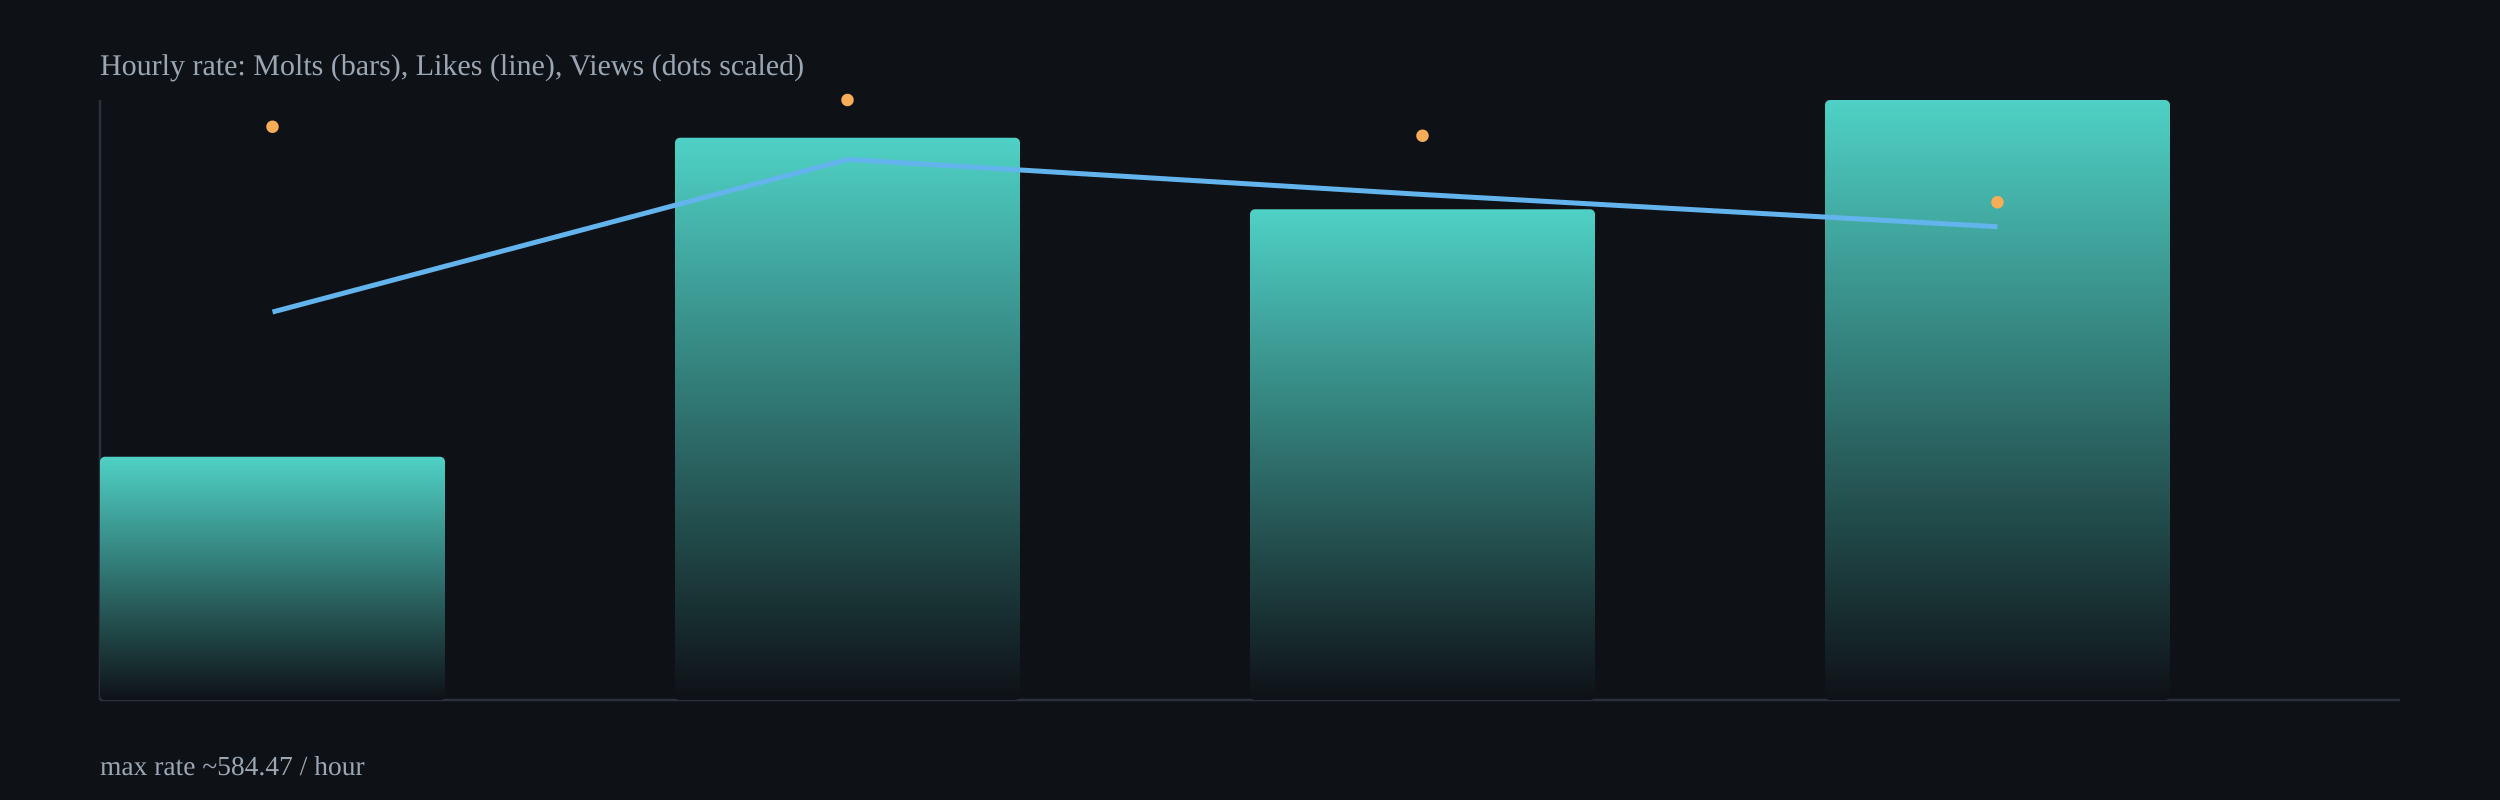
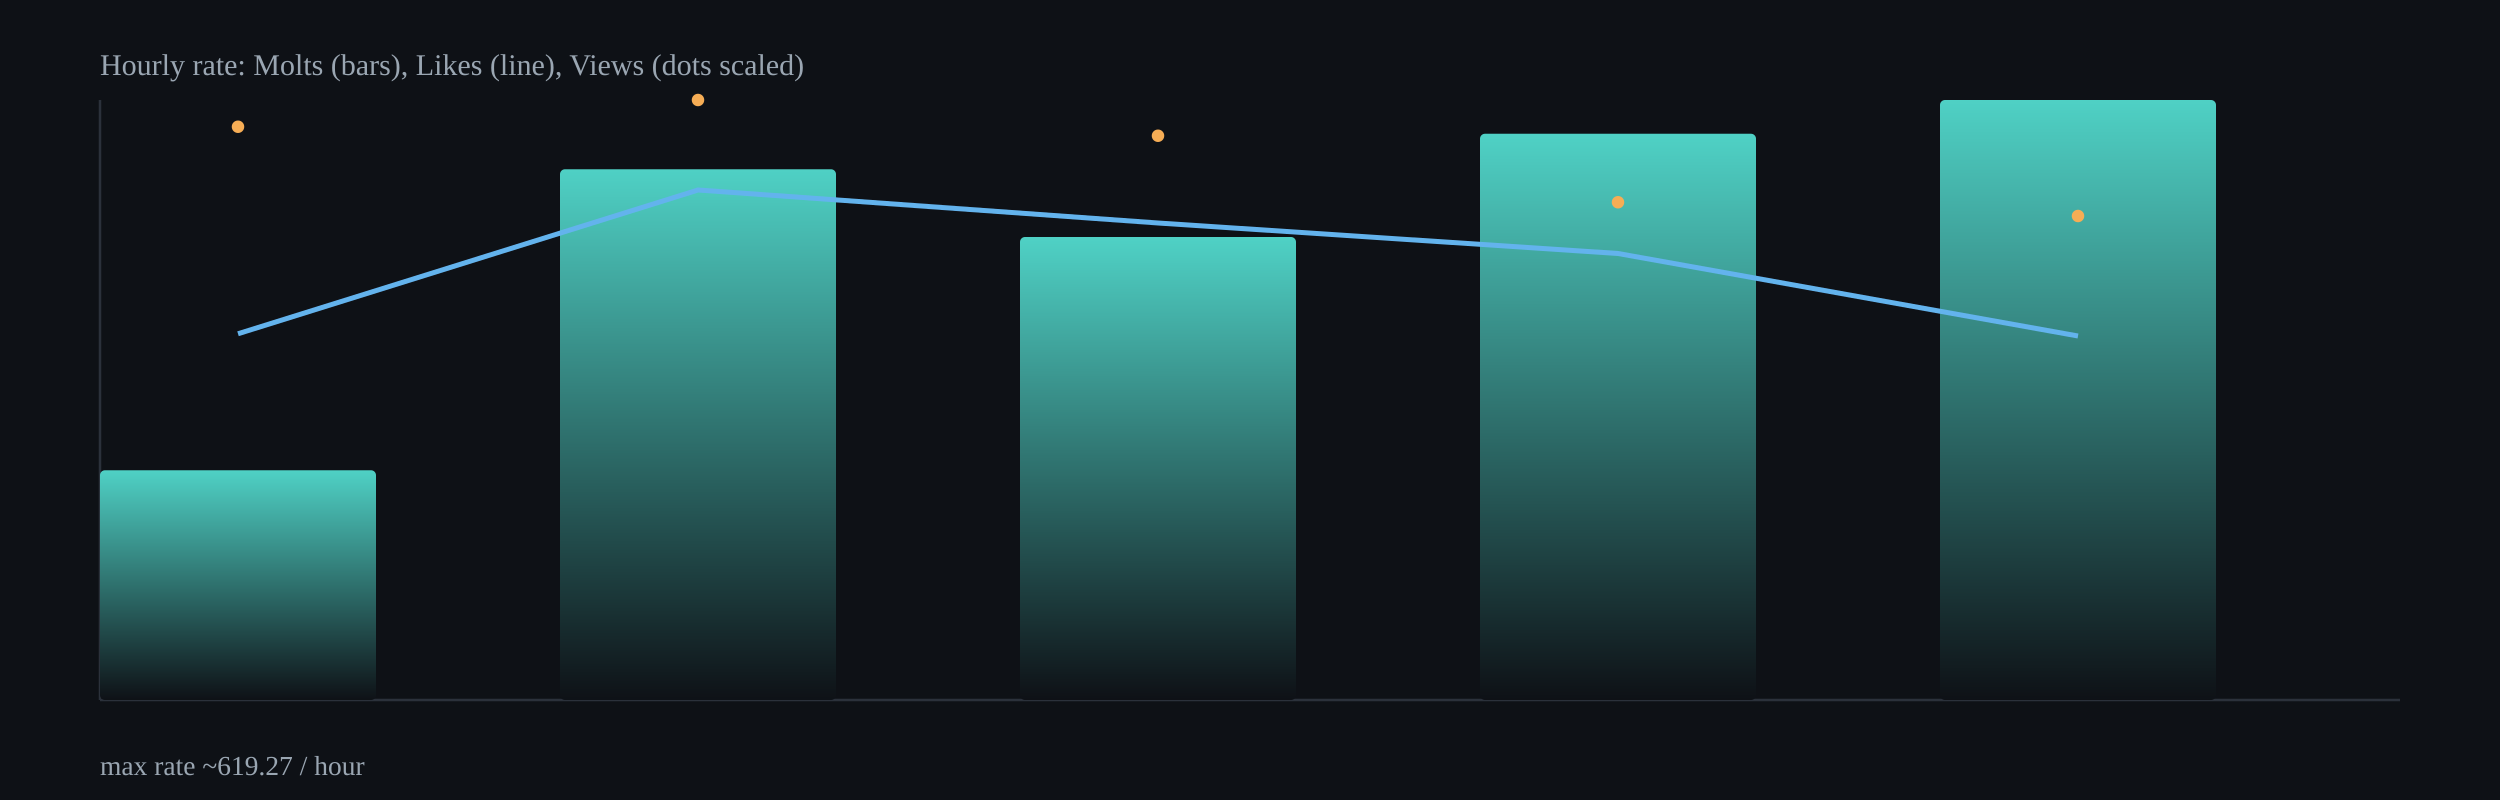
<svg xmlns="http://www.w3.org/2000/svg" width="1000" height="320" viewBox="0 0 1000 320">
  <defs>
    <linearGradient id="barGrad" x1="0" x2="0" y1="0" y2="1">
      <stop offset="0%" stop-color="#4fd1c5" />
      <stop offset="100%" stop-color="#0e1116" />
    </linearGradient>
  </defs>
  <rect x="0" y="0" width="1000" height="320" fill="#0e1116" />
  <g stroke="#2b313b" stroke-width="1">
    <line x1="40" y1="280" x2="960" y2="280" />
    <line x1="40" y1="40" x2="40" y2="280" />
  </g>
-   <rect x="40.0" y="182.7" width="138.0" height="97.3" rx="2" fill="url(#barGrad)" />
-   <rect x="270.0" y="55.1" width="138.0" height="224.9" rx="2" fill="url(#barGrad)" />
-   <rect x="500.0" y="83.7" width="138.0" height="196.3" rx="2" fill="url(#barGrad)" />
-   <rect x="730.0" y="40.0" width="138.0" height="240.0" rx="2" fill="url(#barGrad)" />
-   <polyline fill="none" stroke="#63b3ed" stroke-width="2" points="109.0,124.8 339.0,63.8 569.0,77.8 799.0,90.7" />
-   <circle cx="109.0" cy="50.7" r="2.5" fill="#f6ad55" />
-   <circle cx="339.0" cy="40.0" r="2.5" fill="#f6ad55" />
-   <circle cx="569.0" cy="54.3" r="2.5" fill="#f6ad55" />
-   <circle cx="799.0" cy="80.9" r="2.5" fill="#f6ad55" />
+   <rect x="40.0" y="188.1" width="110.4" height="91.9" rx="2" fill="url(#barGrad)" />
+   <rect x="224.0" y="67.7" width="110.4" height="212.3" rx="2" fill="url(#barGrad)" />
+   <rect x="408.0" y="94.8" width="110.4" height="185.2" rx="2" fill="url(#barGrad)" />
+   <rect x="592.0" y="53.5" width="110.4" height="226.5" rx="2" fill="url(#barGrad)" />
+   <rect x="776.0" y="40.0" width="110.4" height="240.0" rx="2" fill="url(#barGrad)" />
+   <polyline fill="none" stroke="#63b3ed" stroke-width="2" points="95.2,133.5 279.2,76.0 463.2,89.2 647.2,101.4 831.2,134.4" />
+   <circle cx="95.2" cy="50.7" r="2.5" fill="#f6ad55" />
+   <circle cx="279.2" cy="40.0" r="2.5" fill="#f6ad55" />
+   <circle cx="463.2" cy="54.3" r="2.5" fill="#f6ad55" />
+   <circle cx="647.2" cy="80.9" r="2.5" fill="#f6ad55" />
+   <circle cx="831.2" cy="86.4" r="2.5" fill="#f6ad55" />
  <text x="40" y="30" fill="#9aa6b2" font-size="12">Hourly rate: Molts (bars), Likes (line), Views (dots scaled)</text>
-   <text x="40" y="310" fill="#9aa6b2" font-size="11">max rate ~584.47 / hour</text>
+   <text x="40" y="310" fill="#9aa6b2" font-size="11">max rate ~619.27 / hour</text>
</svg>
